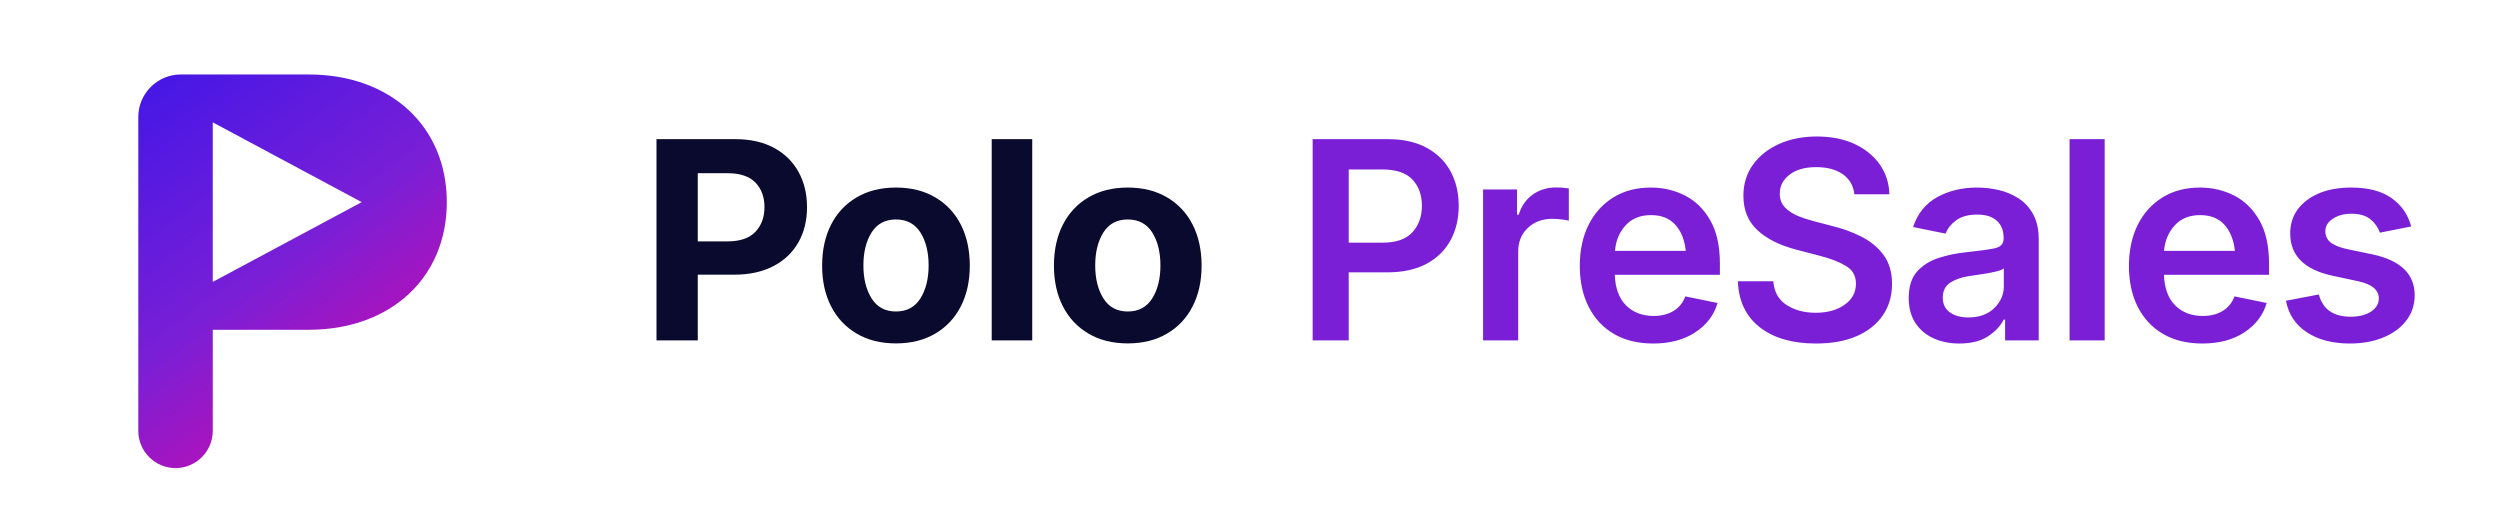
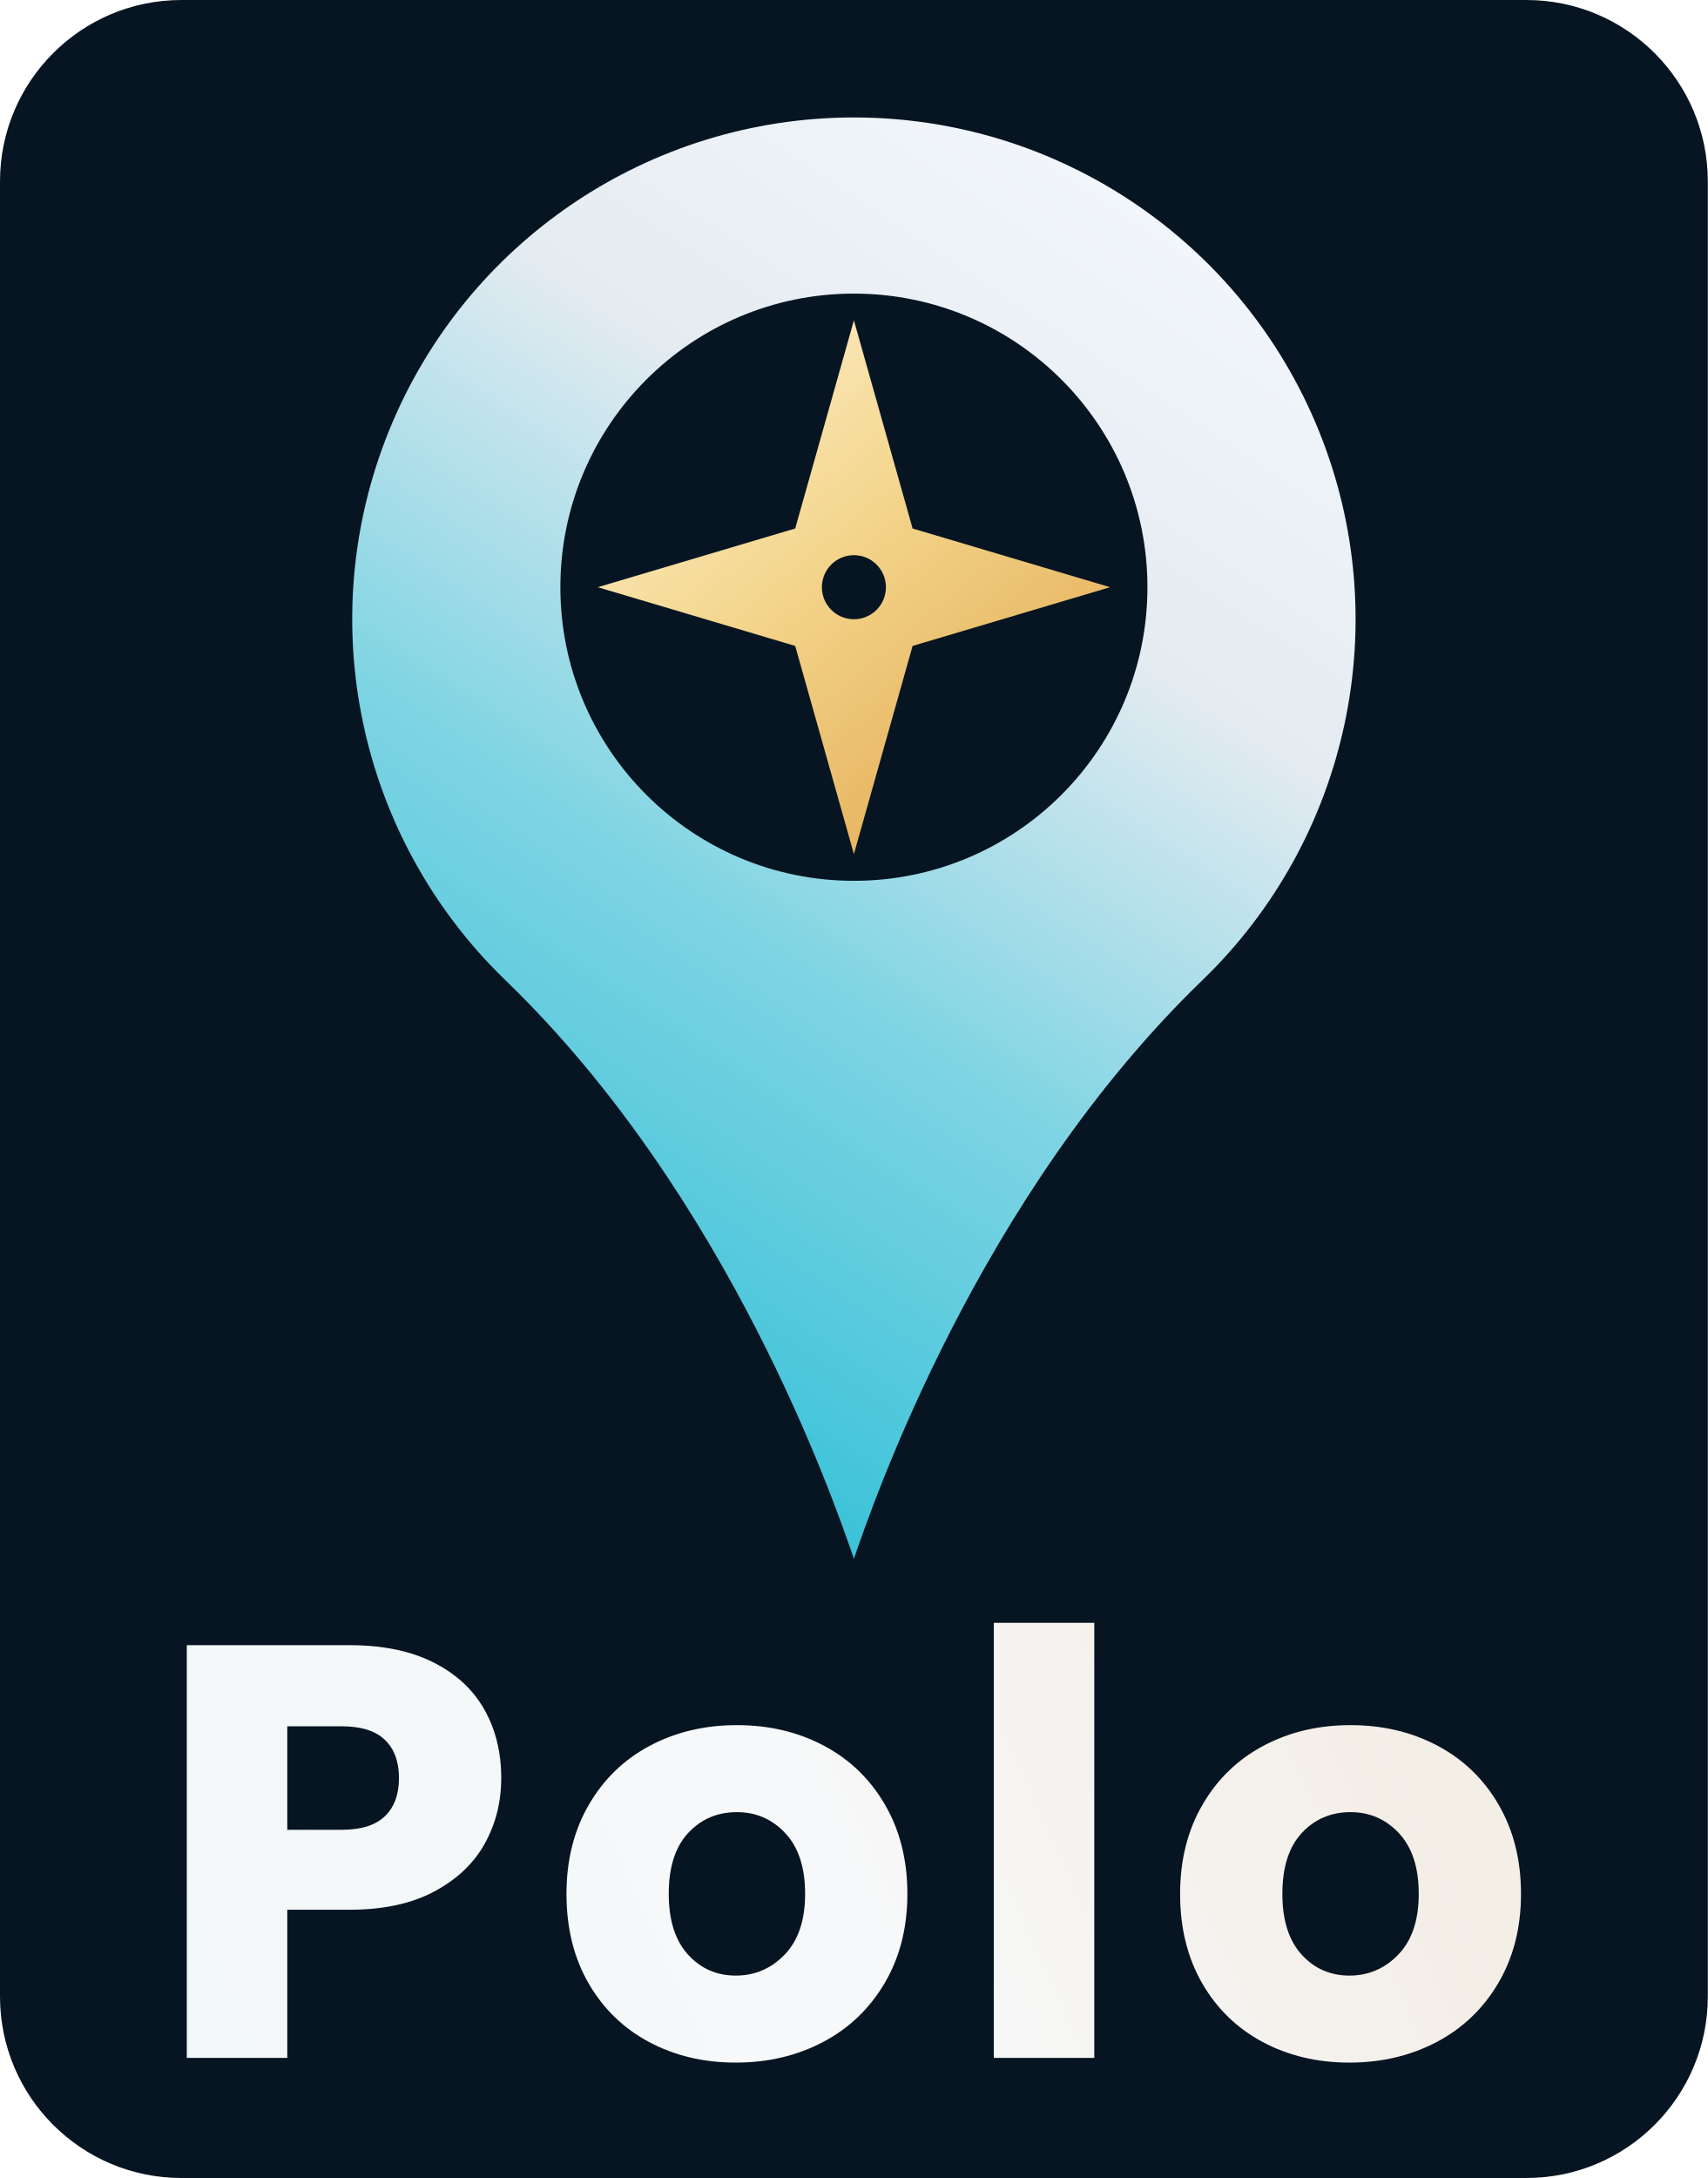
- <svg xmlns="http://www.w3.org/2000/svg" viewBox="0 0 235 48" fill="none" role="img" aria-label="Polo PreSales">
+ <svg xmlns="http://www.w3.org/2000/svg" viewBox="0 0 320 408" fill="none" role="img" aria-label="Polo PreSales">
  <defs>
-     <linearGradient id="g" x1="12" y1="6" x2="40" y2="44" gradientUnits="userSpaceOnUse">
-       <stop offset="0" stop-color="#3F16E8" />
-       <stop offset=".5" stop-color="#7A1FD6" />
-       <stop offset="1" stop-color="#E4069F" />
+     <linearGradient id="pin" x1="248" y1="22" x2="70" y2="292" gradientUnits="userSpaceOnUse">
+       <stop offset="0" stop-color="#F8FBFE" />
+       <stop offset="0.32" stop-color="#E4EBF1" />
+       <stop offset="0.58" stop-color="#7ED4E3" />
+       <stop offset="1" stop-color="#14B8D2" />
+     </linearGradient>
+     <linearGradient id="star" x1="118" y1="60" x2="202" y2="160" gradientUnits="userSpaceOnUse">
+       <stop offset="0" stop-color="#FFF4D4" />
+       <stop offset="0.45" stop-color="#F3D48A" />
+       <stop offset="1" stop-color="#E0A44A" />
+     </linearGradient>
+     <linearGradient id="word" x1="0" y1="0" x2="1" y2="0.15" gradientUnits="objectBoundingBox">
+       <stop offset="0" stop-color="#F2F7F8" />
+       <stop offset="0.55" stop-color="#F7F8F9" />
+       <stop offset="1" stop-color="#F3EEE6" />
    </linearGradient>
  </defs>
-   <path fill="url(#g)" fill-rule="evenodd" clip-rule="evenodd" d="M13 40.5 V11 C13 8.79 14.79 7 17 7 H29 C36.73 7 42 11.9 42 19 C42 26.1 36.73 31 29 31 H20 V40.5 C20 42.43 18.43 44 16.5 44 C14.57 44 13 42.43 13 40.5 Z M20 11.5 V26.5 L34 19 Z" />
-   <path fill="#0A0A2E" d="M65.59 32L61.71 32L61.71 13.08L69.09 13.08Q71.25 13.08 72.76 13.90Q74.27 14.72 75.06 16.16Q75.86 17.60 75.86 19.47L75.86 19.47Q75.86 21.35 75.05 22.78Q74.24 24.21 72.71 25.01Q71.17 25.82 69.00 25.82L69.00 25.82L65.59 25.82L65.59 32ZM65.59 16.28L65.59 22.69L68.38 22.69Q70.16 22.69 71.01 21.79Q71.86 20.89 71.86 19.47L71.86 19.47Q71.86 18.04 71.01 17.16Q70.16 16.28 68.37 16.28L68.37 16.28L65.59 16.28Z M84.22 32.28L84.22 32.28Q82.09 32.28 80.53 31.36Q78.96 30.44 78.12 28.79Q77.28 27.15 77.28 24.97L77.28 24.97Q77.28 22.77 78.12 21.12Q78.96 19.47 80.53 18.55Q82.09 17.63 84.22 17.63L84.22 17.63Q86.35 17.63 87.91 18.55Q89.48 19.47 90.32 21.12Q91.16 22.77 91.16 24.97L91.16 24.97Q91.16 27.15 90.32 28.79Q89.48 30.44 87.91 31.36Q86.35 32.28 84.22 32.28ZM84.22 29.28L84.22 29.28Q85.74 29.28 86.52 28.05Q87.29 26.82 87.29 24.95L87.29 24.95Q87.29 23.08 86.52 21.85Q85.74 20.63 84.22 20.63L84.22 20.63Q82.70 20.63 81.93 21.85Q81.16 23.08 81.16 24.95L81.16 24.95Q81.16 26.82 81.93 28.05Q82.70 29.28 84.22 29.28Z M93.22 13.08L97.03 13.08L97.03 32L93.22 32L93.22 13.08Z M106.01 32.28L106.01 32.28Q103.88 32.28 102.32 31.36Q100.75 30.44 99.91 28.79Q99.07 27.15 99.07 24.97L99.07 24.97Q99.07 22.77 99.91 21.12Q100.75 19.47 102.32 18.55Q103.88 17.63 106.01 17.63L106.01 17.63Q108.14 17.63 109.70 18.55Q111.27 19.47 112.11 21.12Q112.95 22.77 112.95 24.97L112.95 24.97Q112.95 27.15 112.11 28.79Q111.27 30.44 109.70 31.36Q108.14 32.28 106.01 32.28ZM106.01 29.28L106.01 29.28Q107.53 29.28 108.31 28.05Q109.08 26.82 109.08 24.95L109.08 24.95Q109.08 23.08 108.31 21.85Q107.53 20.63 106.01 20.63L106.01 20.63Q104.49 20.63 103.72 21.85Q102.95 23.08 102.95 24.95L102.95 24.95Q102.95 26.82 103.72 28.05Q104.49 29.28 106.01 29.28Z" />
-   <path fill="#7A1FD6" d="M126.78 32L123.39 32L123.39 13.08L130.46 13.08Q132.63 13.08 134.12 13.90Q135.60 14.71 136.36 16.12Q137.12 17.54 137.12 19.34L137.12 19.34Q137.12 21.16 136.36 22.57Q135.59 23.99 134.09 24.80Q132.59 25.60 130.41 25.60L130.41 25.60L126.78 25.60L126.78 32ZM126.78 15.93L126.78 22.81L129.96 22.81Q131.88 22.81 132.77 21.83Q133.66 20.85 133.66 19.34L133.66 19.34Q133.66 17.83 132.77 16.88Q131.88 15.93 129.94 15.93L129.94 15.93L126.78 15.93Z M142.71 32L139.41 32L139.41 17.81L142.60 17.81L142.60 20.18L142.76 20.18Q143.14 18.95 144.09 18.28Q145.04 17.62 146.26 17.62L146.26 17.62Q146.90 17.62 147.47 17.71L147.47 17.71L147.47 20.74Q147.26 20.69 146.81 20.63Q146.35 20.57 145.91 20.57L145.91 20.57Q144.52 20.57 143.61 21.43Q142.71 22.29 142.71 23.65L142.71 23.65L142.71 32Z M155.40 32.29L155.40 32.29Q153.25 32.29 151.71 31.39Q150.17 30.49 149.34 28.85Q148.50 27.21 148.50 24.99L148.50 24.99Q148.50 22.81 149.32 21.15Q150.14 19.50 151.65 18.56Q153.15 17.63 155.18 17.63L155.18 17.63Q156.91 17.63 158.39 18.38Q159.87 19.14 160.77 20.72Q161.67 22.30 161.67 24.79L161.67 24.79L161.67 25.83L151.79 25.83Q151.86 27.72 152.85 28.71Q153.85 29.70 155.44 29.70L155.44 29.70Q156.53 29.70 157.31 29.23Q158.09 28.76 158.42 27.86L158.42 27.86L161.45 28.48Q160.95 30.20 159.35 31.24Q157.76 32.29 155.40 32.29ZM151.81 23.58L151.81 23.58L158.46 23.58Q158.31 22.06 157.49 21.14Q156.67 20.22 155.20 20.22L155.20 20.22Q153.68 20.22 152.80 21.19Q151.92 22.16 151.81 23.58Z M170.69 32.29L170.69 32.29Q167.39 32.29 165.43 30.77Q163.47 29.25 163.36 26.44L163.36 26.44L166.69 26.44Q166.81 27.94 167.94 28.67Q169.07 29.40 170.67 29.40L170.67 29.40Q172.34 29.40 173.40 28.64Q174.46 27.89 174.46 26.67L174.46 26.67Q174.46 25.56 173.52 25.00Q172.58 24.43 171.05 24.04L171.05 24.04L168.90 23.48Q166.53 22.87 165.20 21.64Q163.88 20.41 163.88 18.40L163.88 18.40Q163.88 16.73 164.78 15.48Q165.68 14.23 167.24 13.53Q168.80 12.83 170.78 12.83L170.78 12.83Q172.80 12.83 174.32 13.53Q175.83 14.23 176.70 15.46Q177.56 16.69 177.60 18.26L177.60 18.26L174.31 18.26Q174.18 17.06 173.23 16.38Q172.27 15.71 170.73 15.71L170.73 15.71Q169.13 15.71 168.22 16.42Q167.30 17.12 167.30 18.20L167.30 18.20Q167.30 19 167.79 19.50Q168.28 20.00 169.02 20.31Q169.77 20.61 170.53 20.80L170.53 20.80L172.29 21.26Q173.69 21.60 174.96 22.24Q176.24 22.88 177.05 23.96Q177.85 25.04 177.85 26.69L177.85 26.69Q177.85 28.36 177.00 29.62Q176.15 30.88 174.55 31.59Q172.95 32.29 170.69 32.29Z M184.17 32.29L184.17 32.29Q182.83 32.29 181.75 31.80Q180.67 31.31 180.05 30.36Q179.42 29.41 179.42 28.01L179.42 28.01Q179.42 26.41 180.20 25.53Q180.99 24.65 182.22 24.25Q183.46 23.85 184.83 23.71L184.83 23.71Q186.69 23.51 187.51 23.34Q188.34 23.16 188.34 22.43L188.34 22.43L188.34 22.36Q188.34 21.32 187.70 20.75Q187.07 20.17 185.86 20.17L185.86 20.17Q184.62 20.17 183.88 20.71Q183.14 21.26 182.89 21.96L182.89 21.96L179.83 21.34Q180.45 19.46 182.08 18.54Q183.72 17.63 185.85 17.63L185.85 17.63Q186.85 17.63 187.87 17.86Q188.89 18.10 189.75 18.65Q190.60 19.20 191.12 20.15Q191.64 21.09 191.64 22.52L191.64 22.52L191.64 32L188.48 32L188.48 30.04L188.35 30.04Q187.88 30.96 186.85 31.63Q185.82 32.29 184.17 32.29ZM185.02 29.84L185.02 29.84Q186.55 29.84 187.45 28.97Q188.36 28.09 188.36 26.91L188.36 26.91L188.36 25.23Q188.13 25.41 187.55 25.54Q186.97 25.68 186.31 25.77Q185.66 25.87 185.23 25.93L185.23 25.93Q184.11 26.08 183.37 26.54Q182.62 27.00 182.62 27.98L182.62 27.98Q182.62 28.89 183.30 29.37Q183.97 29.84 185.02 29.84Z M194.54 13.08L197.84 13.08L197.84 32L194.54 32L194.54 13.08Z M207.02 32.29L207.02 32.29Q204.87 32.29 203.33 31.39Q201.79 30.49 200.95 28.85Q200.12 27.21 200.12 24.99L200.12 24.99Q200.12 22.81 200.94 21.15Q201.76 19.50 203.27 18.56Q204.77 17.63 206.80 17.63L206.80 17.63Q208.53 17.63 210.01 18.38Q211.49 19.14 212.39 20.72Q213.29 22.30 213.29 24.79L213.29 24.79L213.29 25.83L203.41 25.83Q203.48 27.72 204.47 28.71Q205.47 29.70 207.06 29.70L207.06 29.70Q208.15 29.70 208.93 29.23Q209.71 28.76 210.04 27.86L210.04 27.86L213.07 28.48Q212.56 30.20 210.97 31.24Q209.38 32.29 207.02 32.29ZM203.42 23.58L203.42 23.58L210.08 23.58Q209.92 22.06 209.11 21.14Q208.29 20.22 206.81 20.22L206.81 20.22Q205.30 20.22 204.42 21.19Q203.54 22.16 203.42 23.58Z M220.89 32.29L220.89 32.29Q218.44 32.29 216.85 31.24Q215.25 30.20 214.88 28.27L214.88 28.27L217.97 27.68Q218.53 29.77 220.95 29.77L220.95 29.77Q222.17 29.77 222.89 29.28Q223.61 28.79 223.61 28.06L223.61 28.06Q223.61 26.86 221.69 26.44L221.69 26.44L219.26 25.92Q215.28 25.06 215.28 21.95L215.28 21.95Q215.28 20.63 216.00 19.66Q216.73 18.70 218.01 18.16Q219.30 17.63 221.00 17.63L221.00 17.63Q223.42 17.63 224.82 18.63Q226.22 19.63 226.65 21.29L226.65 21.29L223.71 21.87Q223.45 21.13 222.82 20.61Q222.18 20.09 221.04 20.09L221.04 20.09Q220.00 20.09 219.29 20.56Q218.58 21.02 218.58 21.74L218.58 21.74Q218.58 22.36 219.04 22.76Q219.51 23.16 220.60 23.41L220.60 23.41L223.01 23.91Q226.98 24.76 226.98 27.75L226.98 27.75Q226.98 29.09 226.21 30.11Q225.43 31.14 224.06 31.71Q222.68 32.29 220.89 32.29Z" />
+   <rect width="320" height="408" rx="34" fill="#071422" />
+   <path d="M 94.70 183.62 A 94.00 94.00 0 1 1 225.30 183.62 C 183.37 224.10 163.74 281.14 160.00 292.00 C 156.26 281.14 136.63 224.10 94.70 183.62 ZM 160 55.00 A 55 55 0 1 0 160 165.00 A 55 55 0 1 0 160 55.00 Z" fill="url(#pin)" fill-rule="evenodd" />
+   <path d="M 160 60 L 171 99 L 208 110 L 171 121 L 160 160 L 149 121 L 112 110 L 149 99 Z" fill="url(#star)" />
+   <circle cx="160" cy="110" r="6" fill="#071422" />
+   <path d="M 339 252L 233 252L 233 0L 62 0L 62 702L 339 702Q 423 702 481 673Q 539 644 568 593Q 597 542 597 476Q 597 415 569 364.5Q 541 314 483 283Q 425 252 339 252ZM 423 476Q 423 518 399 541Q 375 564 326 564L 233 564L 233 388L 326 388Q 375 388 399 411Q 423 434 423 476ZM 708 279Q 708 365 746 430.5Q 784 496 850 531Q 916 566 998 566Q 1080 566 1146 531Q 1212 496 1250 430.5Q 1288 365 1288 279Q 1288 193 1249.5 127.5Q 1211 62 1144.5 27Q 1078 -8 996 -8Q 914 -8 848.5 27Q 783 62 745.5 127Q 708 192 708 279ZM 1114 279Q 1114 346 1080.5 382Q 1047 418 998 418Q 948 418 915 382.5Q 882 347 882 279Q 882 212 914.5 176Q 947 140 996 140Q 1045 140 1079.5 176Q 1114 212 1114 279ZM 1606 740L 1606 0L 1435 0L 1435 740ZM 1752 279Q 1752 365 1790 430.5Q 1828 496 1894 531Q 1960 566 2042 566Q 2124 566 2190 531Q 2256 496 2294 430.5Q 2332 365 2332 279Q 2332 193 2293.5 127.5Q 2255 62 2188.5 27Q 2122 -8 2040 -8Q 1958 -8 1892.5 27Q 1827 62 1789.5 127Q 1752 192 1752 279ZM 2158 279Q 2158 346 2124.5 382Q 2091 418 2042 418Q 1992 418 1959 382.5Q 1926 347 1926 279Q 1926 212 1958.5 176Q 1991 140 2040 140Q 2089 140 2123.5 176Q 2158 212 2158 279Z" fill="url(#word)" transform="translate(28.17 385.50) scale(0.110132 -0.110132)" />
</svg>
